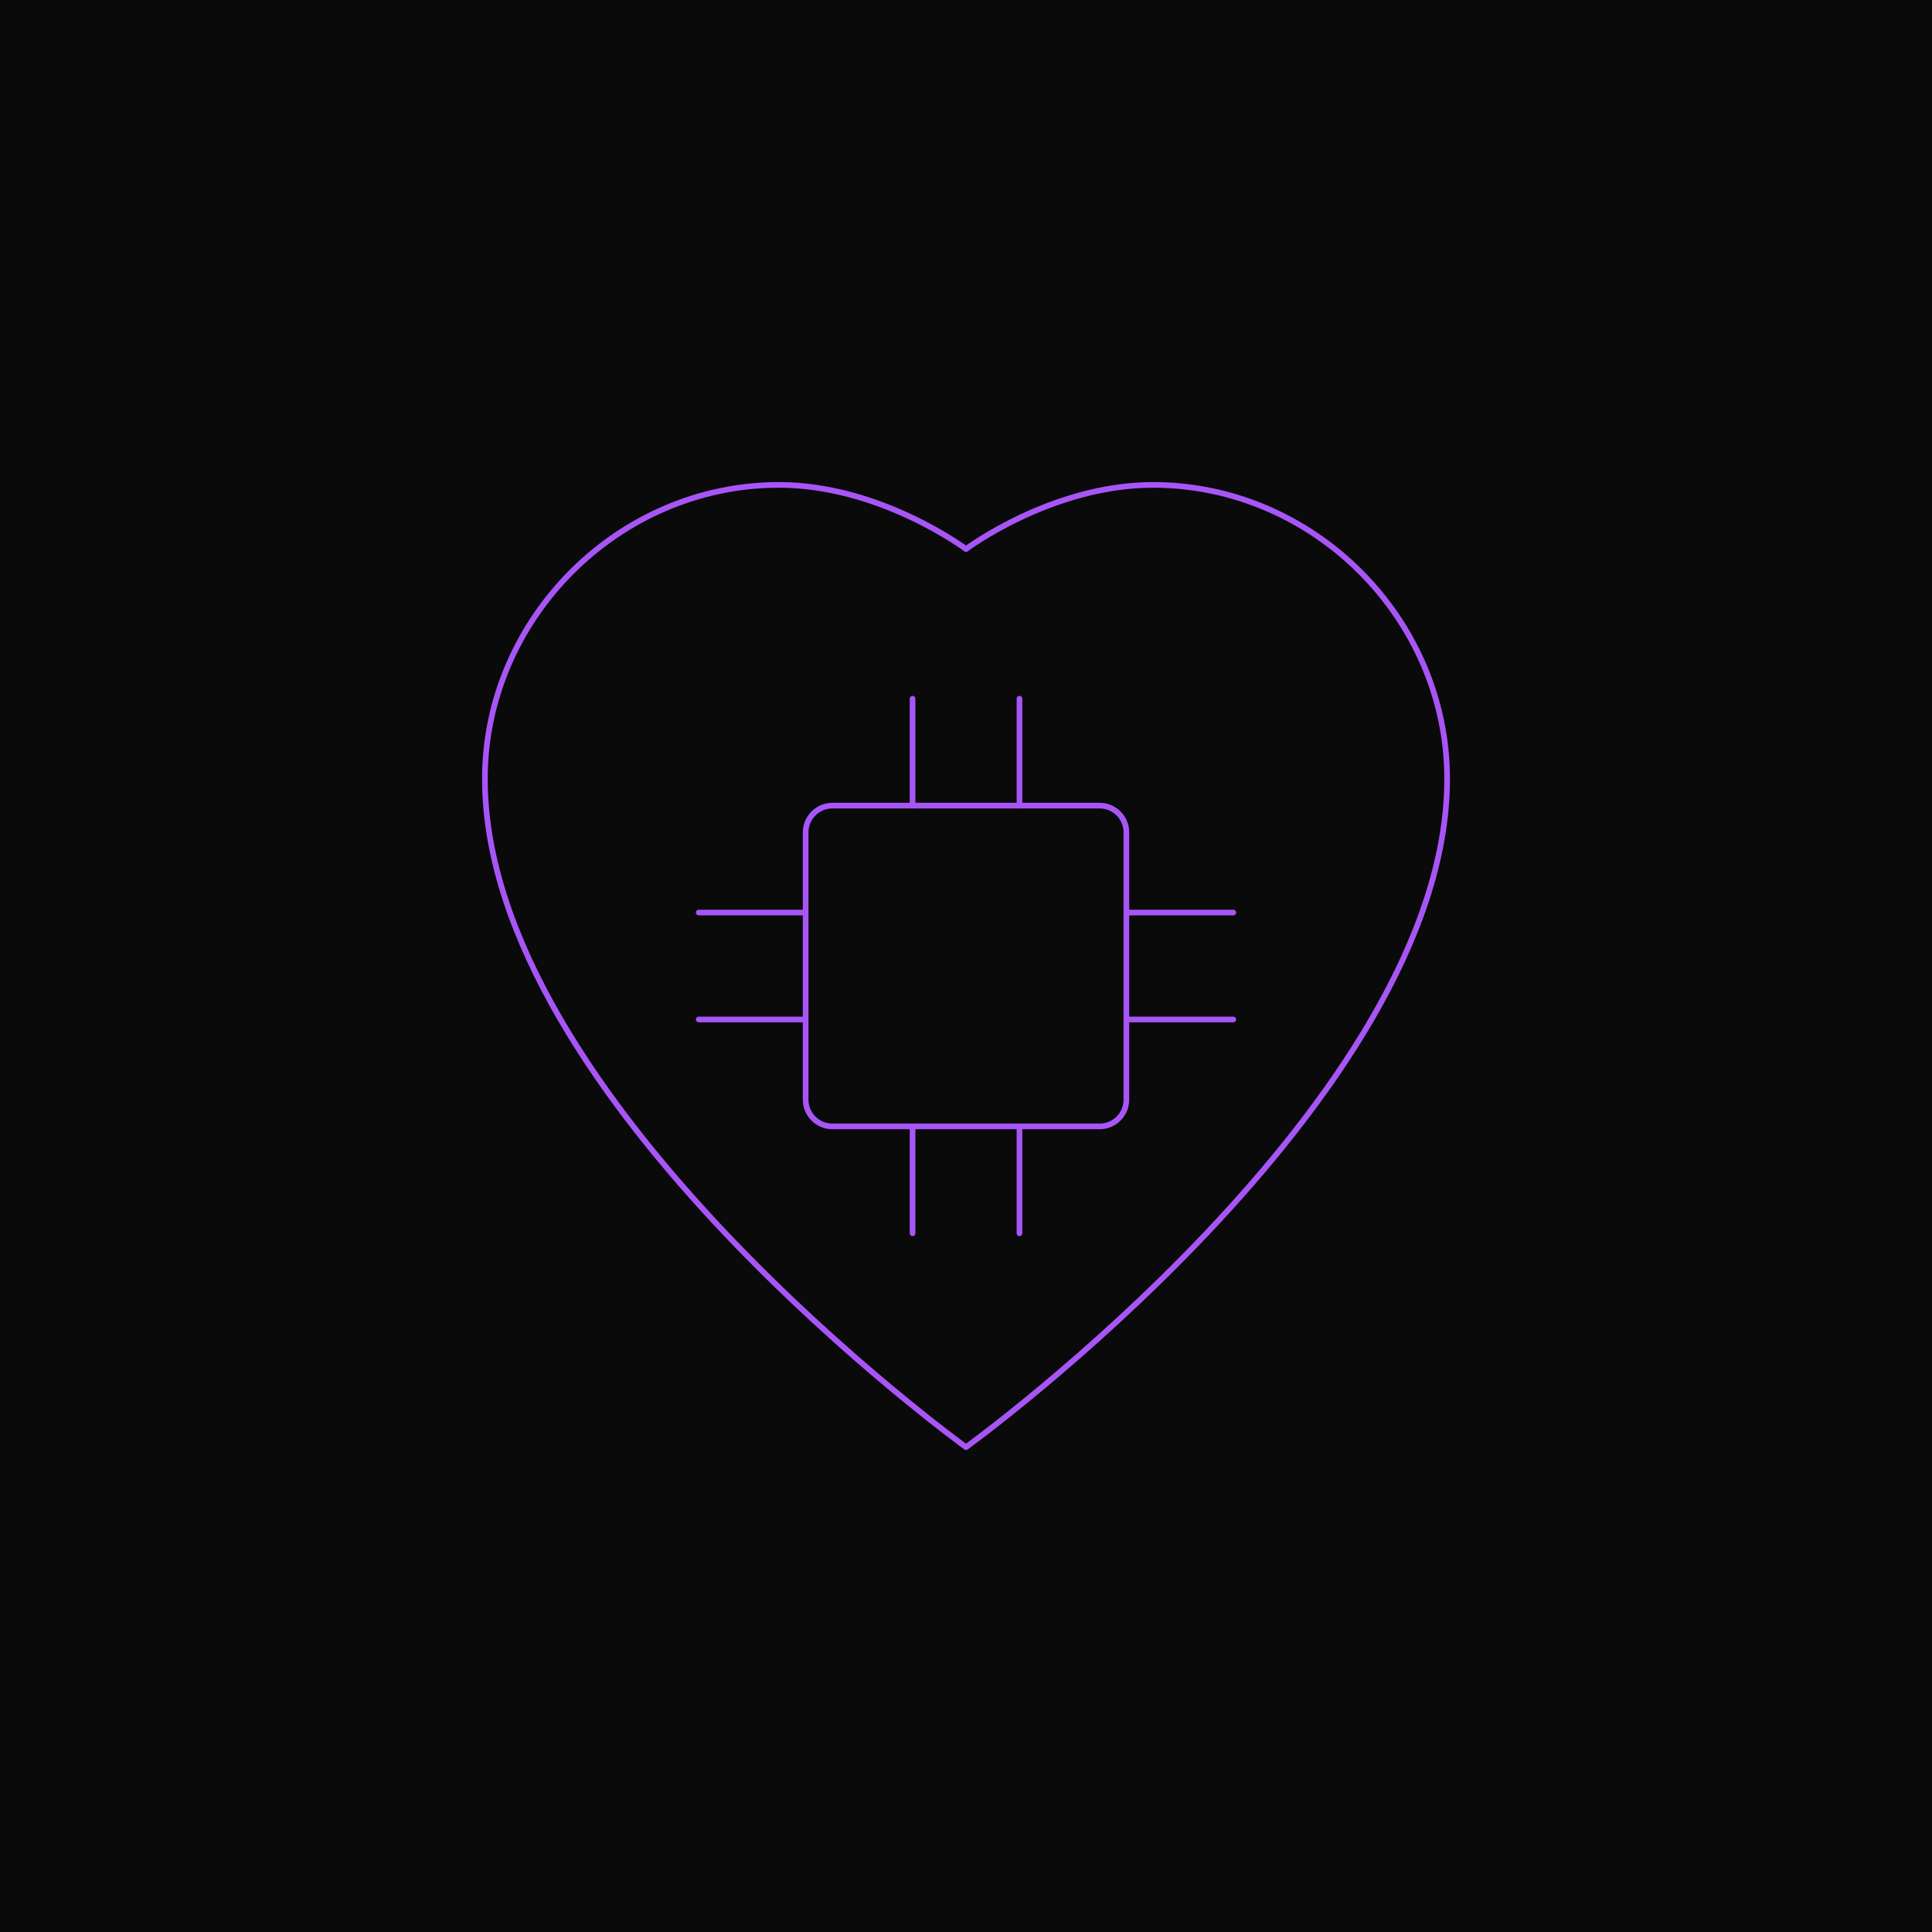
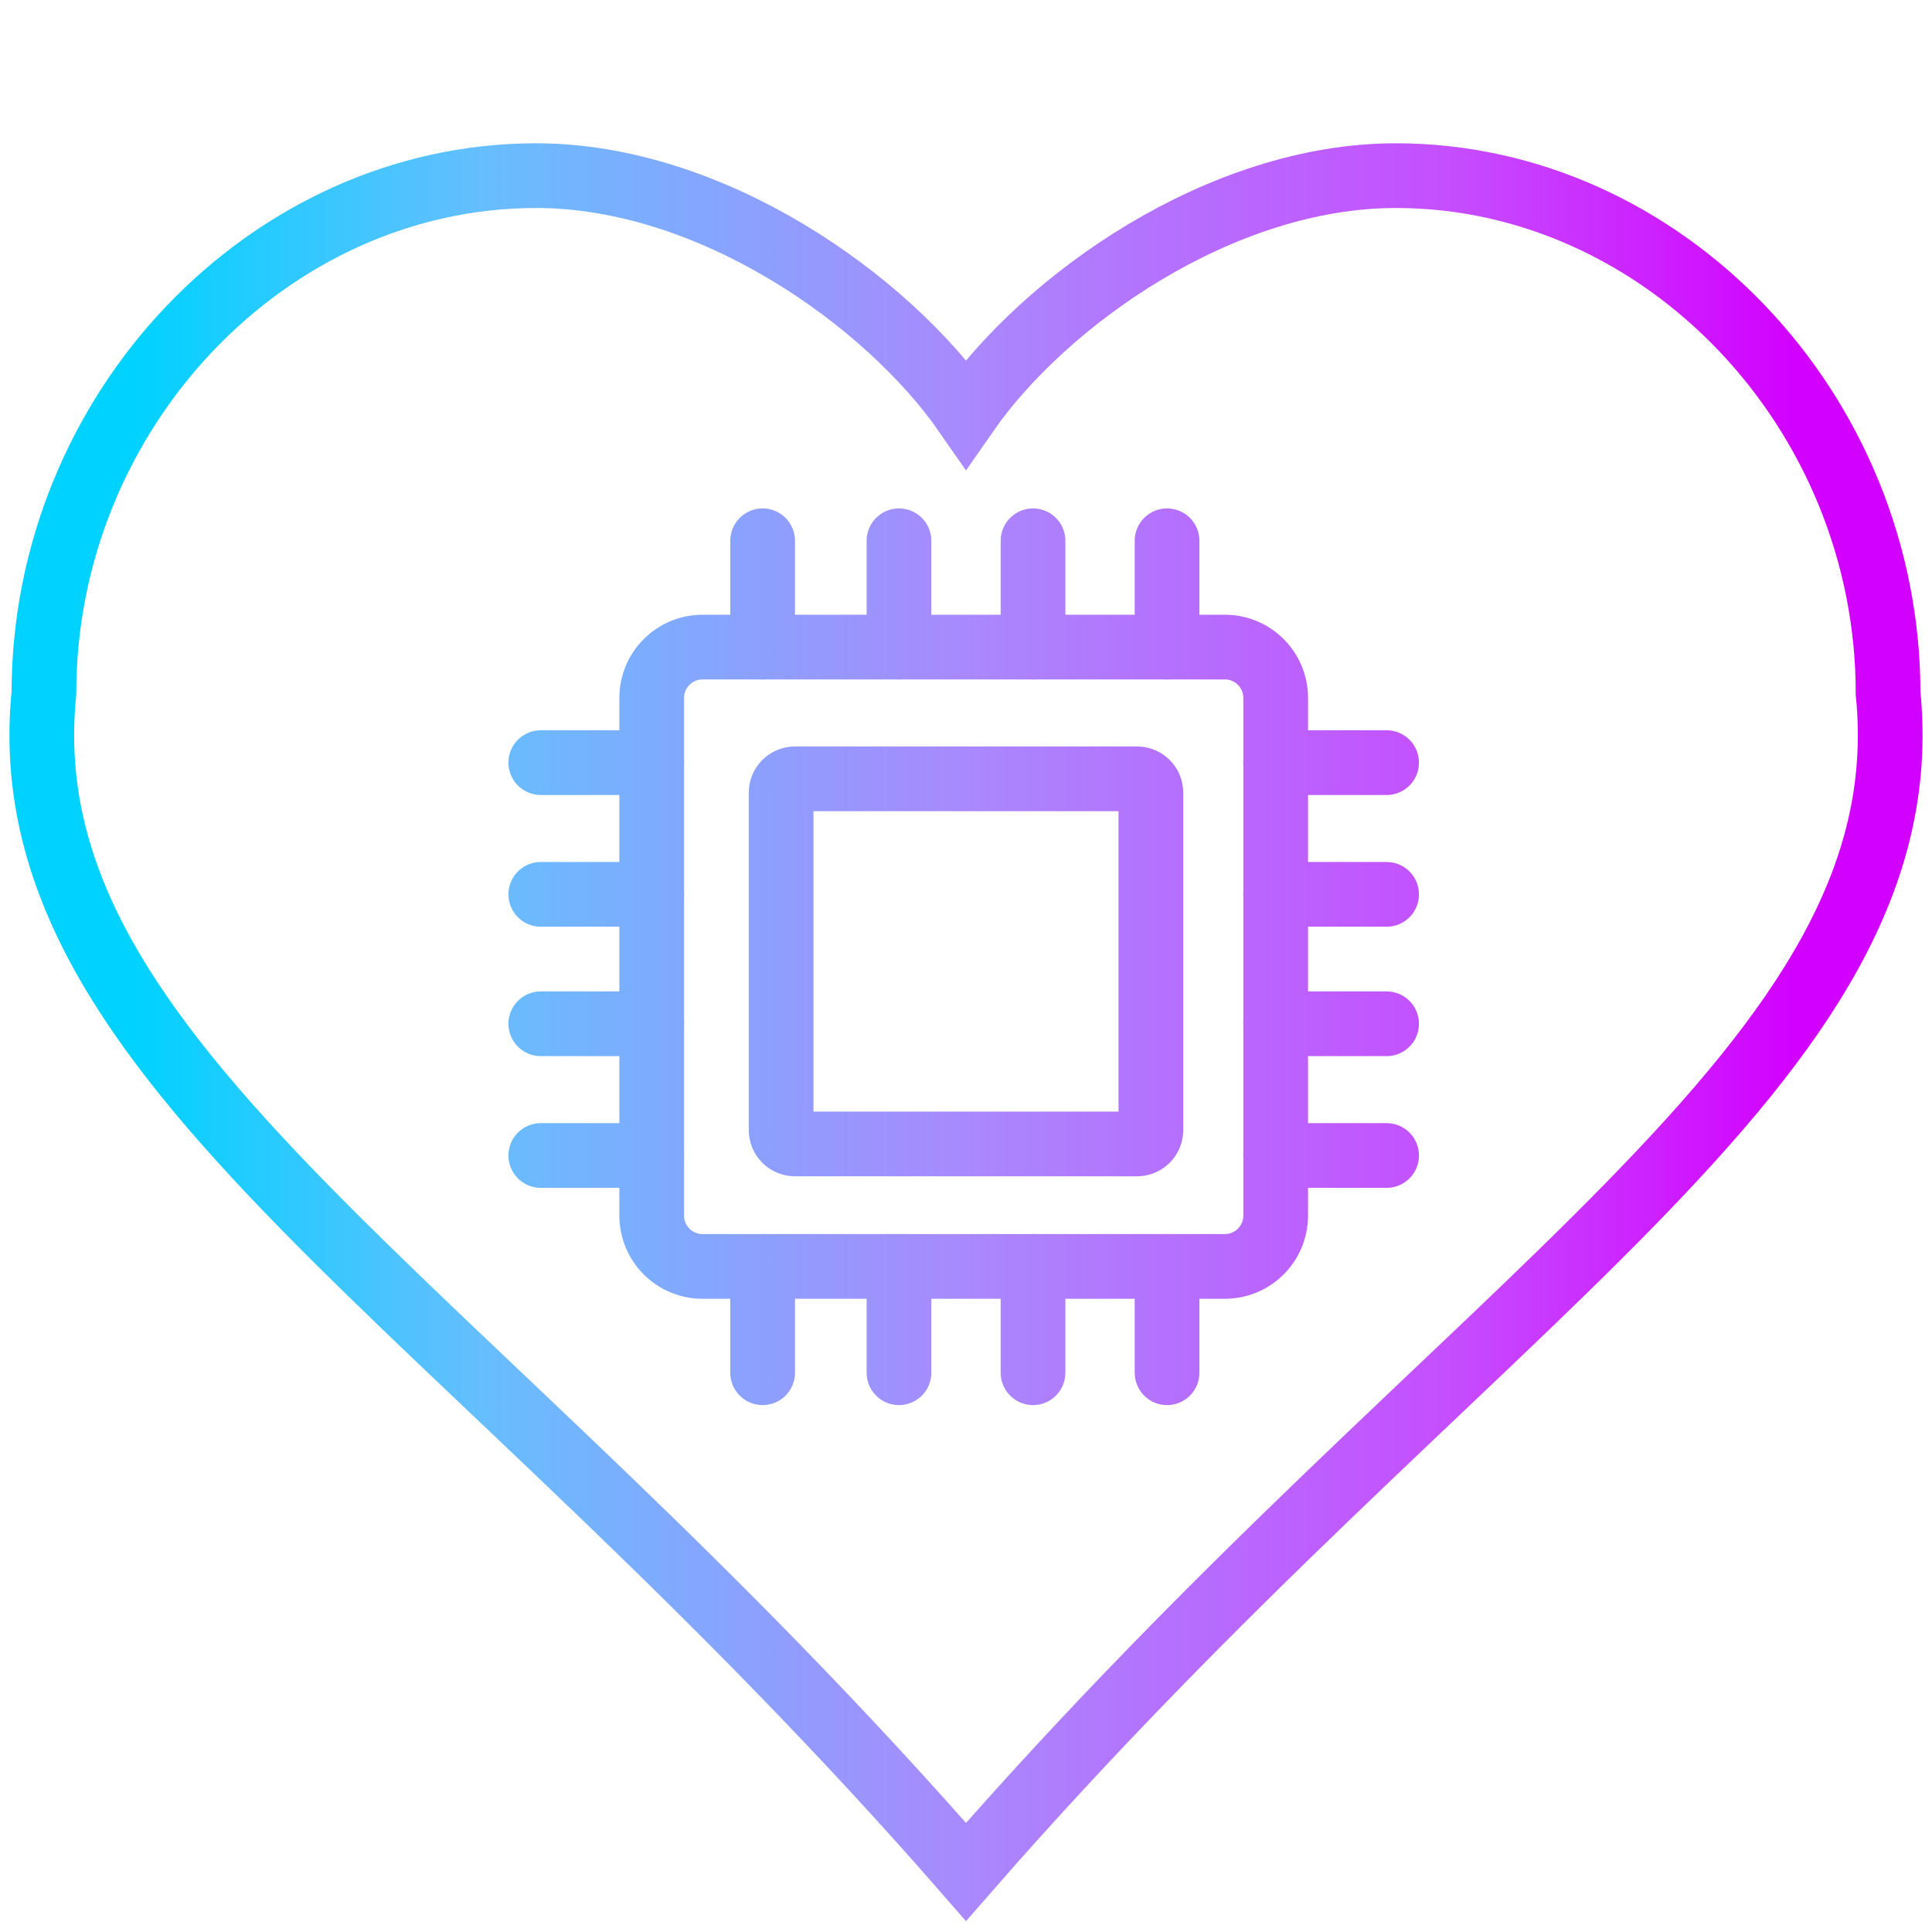
- <svg xmlns="http://www.w3.org/2000/svg" width="512" height="512" viewBox="0 0 512 512">
-   <rect width="512" height="512" fill="#0a0a0a" />
-   <g transform="translate(86,86) scale(14.167)" fill="none" stroke="#a855f7" stroke-width="0.106" stroke-linecap="round" stroke-linejoin="round">
-     <path d="M12 21C12 21 3 14.5 3 8.5C3 5.5 5.5 3 8.5 3C10.4 3 12 4.2 12 4.2C12 4.2 13.6 3 15.5 3C18.5 3 21 5.5 21 8.5C21 14.5 12 21 12 21Z" />
-     <rect x="9" y="9" width="6" height="6" rx="0.5" />
-     <line x1="11" y1="9" x2="11" y2="7" />
-     <line x1="13" y1="9" x2="13" y2="7" />
-     <line x1="11" y1="15" x2="11" y2="17" />
-     <line x1="13" y1="15" x2="13" y2="17" />
-     <line x1="9" y1="11" x2="7" y2="11" />
-     <line x1="9" y1="13" x2="7" y2="13" />
-     <line x1="15" y1="11" x2="17" y2="11" />
-     <line x1="15" y1="13" x2="17" y2="13" />
+ <svg xmlns="http://www.w3.org/2000/svg" width="512" height="512" viewBox="0 0 836 836">
+   <defs>
+     <linearGradient id="grad" x1="0" y1="0" x2="836" y2="0" gradientUnits="userSpaceOnUse">
+       <stop offset="0%" stop-color="#00D2FF" />
+       <stop offset="7%" stop-color="#00D2FF" />
+       <stop offset="25%" stop-color="#66BEFE" />
+       <stop offset="50%" stop-color="#A989FD" />
+       <stop offset="75%" stop-color="#C54EFE" />
+       <stop offset="93%" stop-color="#D200FF" />
+       <stop offset="100%" stop-color="#D200FF" />
+     </linearGradient>
+   </defs>
+   <g fill="none" stroke="url(#grad)" stroke-width="28" stroke-linejoin="round" stroke-linecap="round" stroke-miterlimit="1">
+     <path stroke-linejoin="miter" stroke-miterlimit="20" d="M 232,76              C 116,76 19,178 19,300              C 3,460 200,560 418,810              C 636,560 833,460 817,300              C 817,178 720,76 604,76              C 528,76 452,130 418,179              C 384,130 308,76 232,76 Z" />
+     <rect x="282" y="280" width="270" height="268" rx="22" ry="22" />
+     <rect x="338" y="337" width="160" height="158" rx="6" ry="6" />
+     <line x1="330" y1="234" x2="330" y2="280" />
+     <line x1="389" y1="234" x2="389" y2="280" />
+     <line x1="447" y1="234" x2="447" y2="280" />
+     <line x1="505" y1="234" x2="505" y2="280" />
+     <line x1="330" y1="548" x2="330" y2="594" />
+     <line x1="389" y1="548" x2="389" y2="594" />
+     <line x1="447" y1="548" x2="447" y2="594" />
+     <line x1="505" y1="548" x2="505" y2="594" />
+     <line x1="234" y1="330" x2="282" y2="330" />
+     <line x1="234" y1="387" x2="282" y2="387" />
+     <line x1="234" y1="443" x2="282" y2="443" />
+     <line x1="234" y1="500" x2="282" y2="500" />
+     <line x1="552" y1="330" x2="600" y2="330" />
+     <line x1="552" y1="387" x2="600" y2="387" />
+     <line x1="552" y1="443" x2="600" y2="443" />
+     <line x1="552" y1="500" x2="600" y2="500" />
  </g>
</svg>
